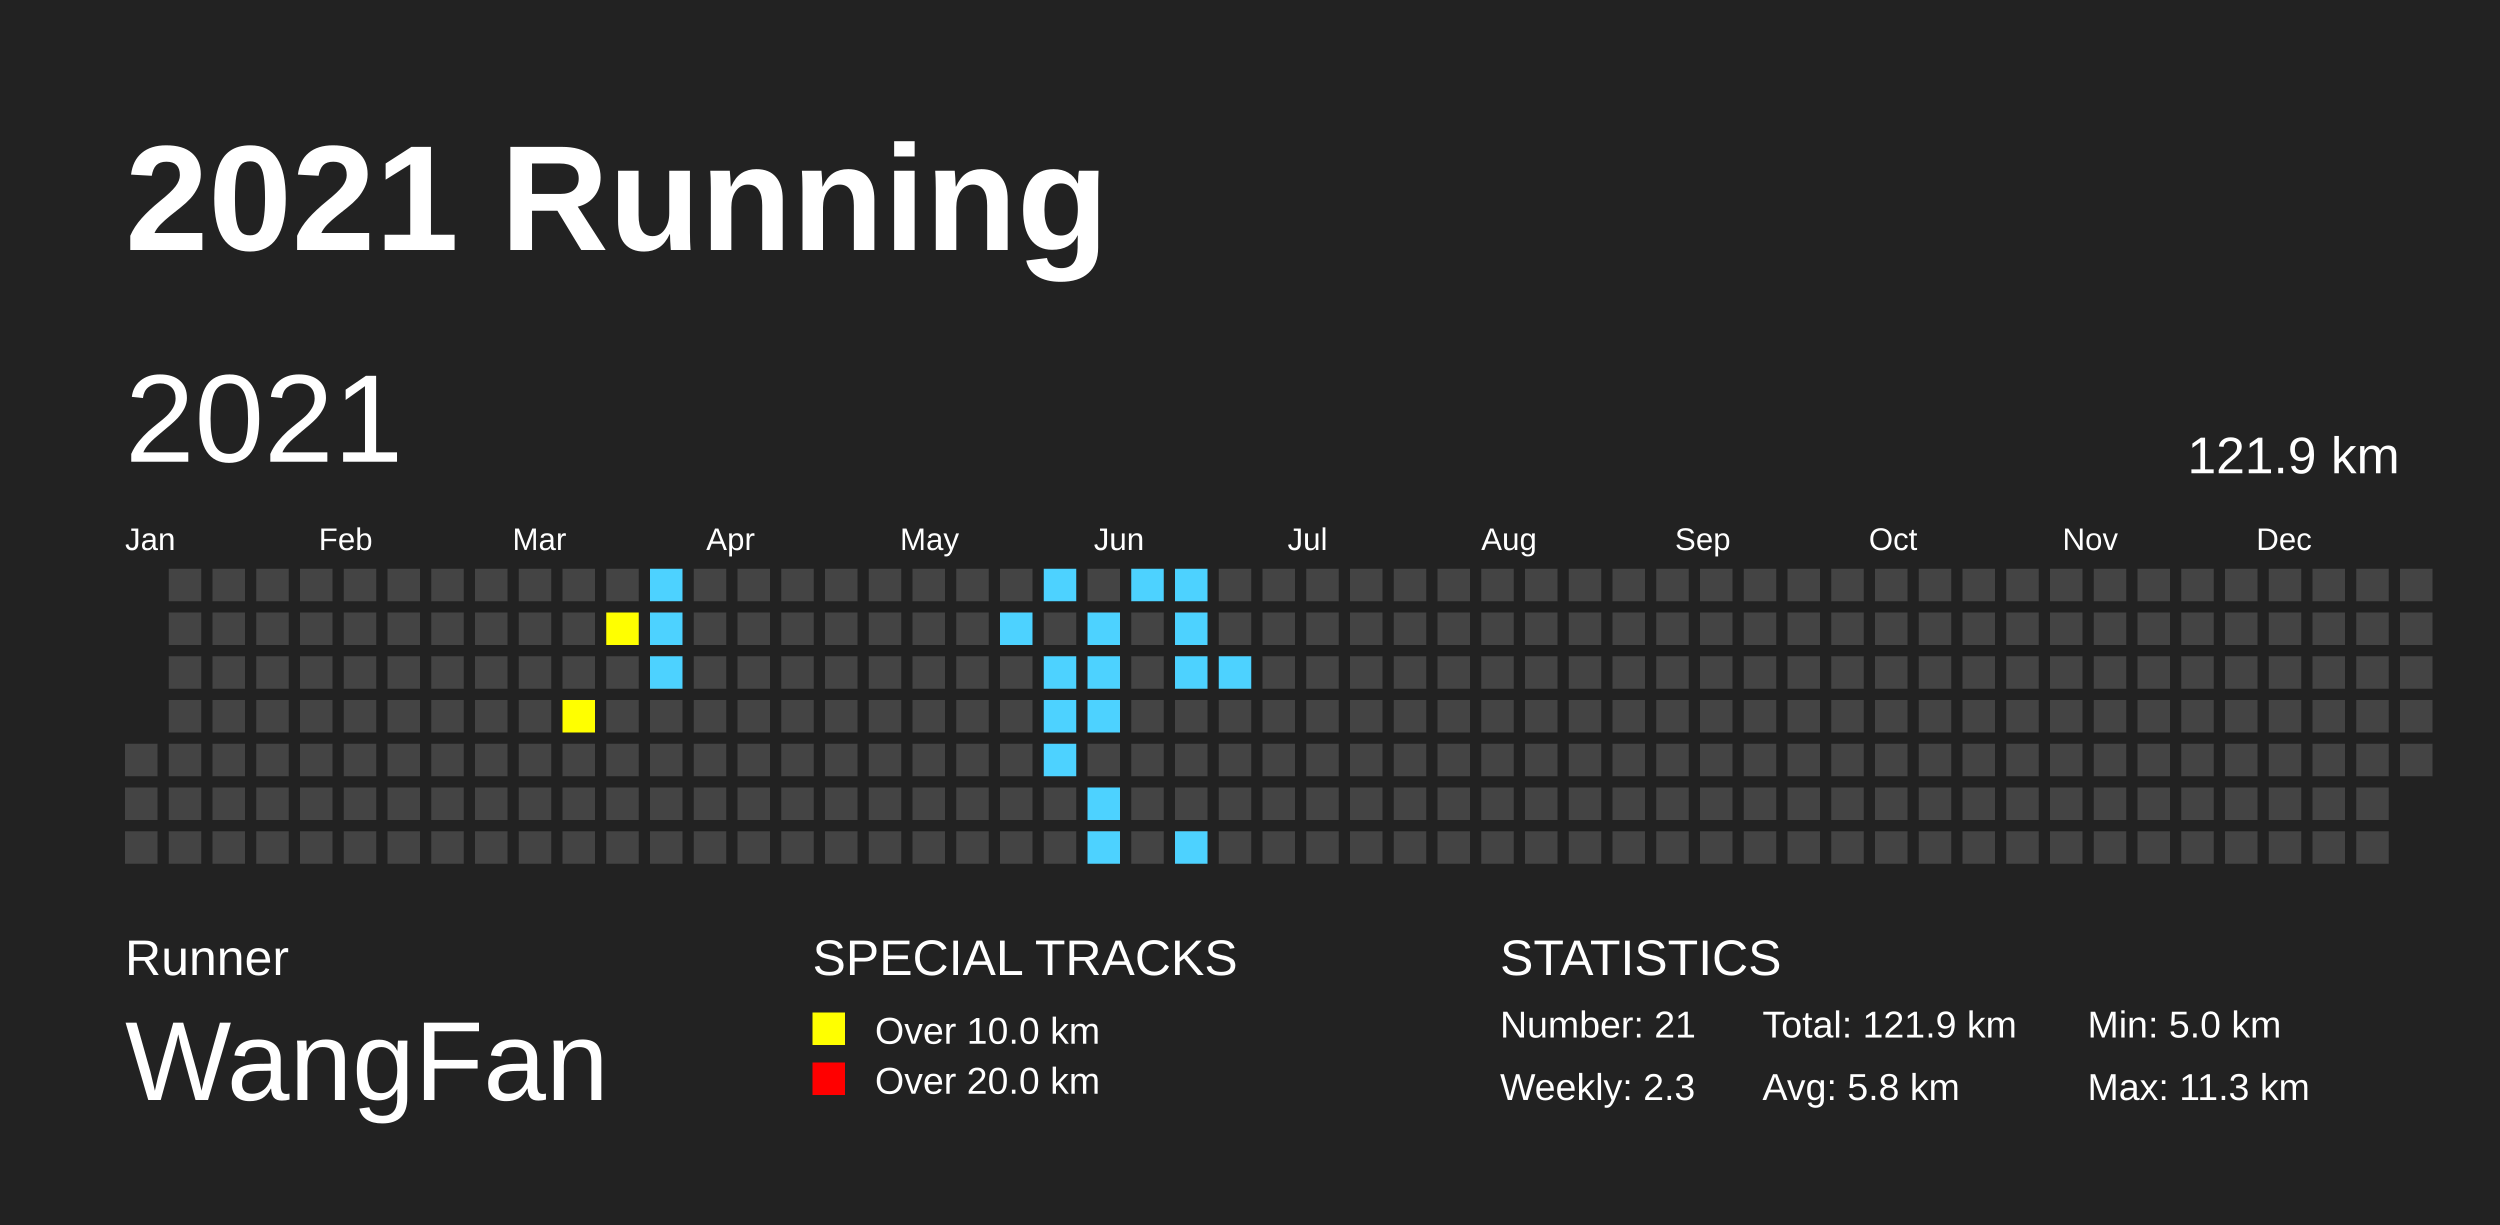
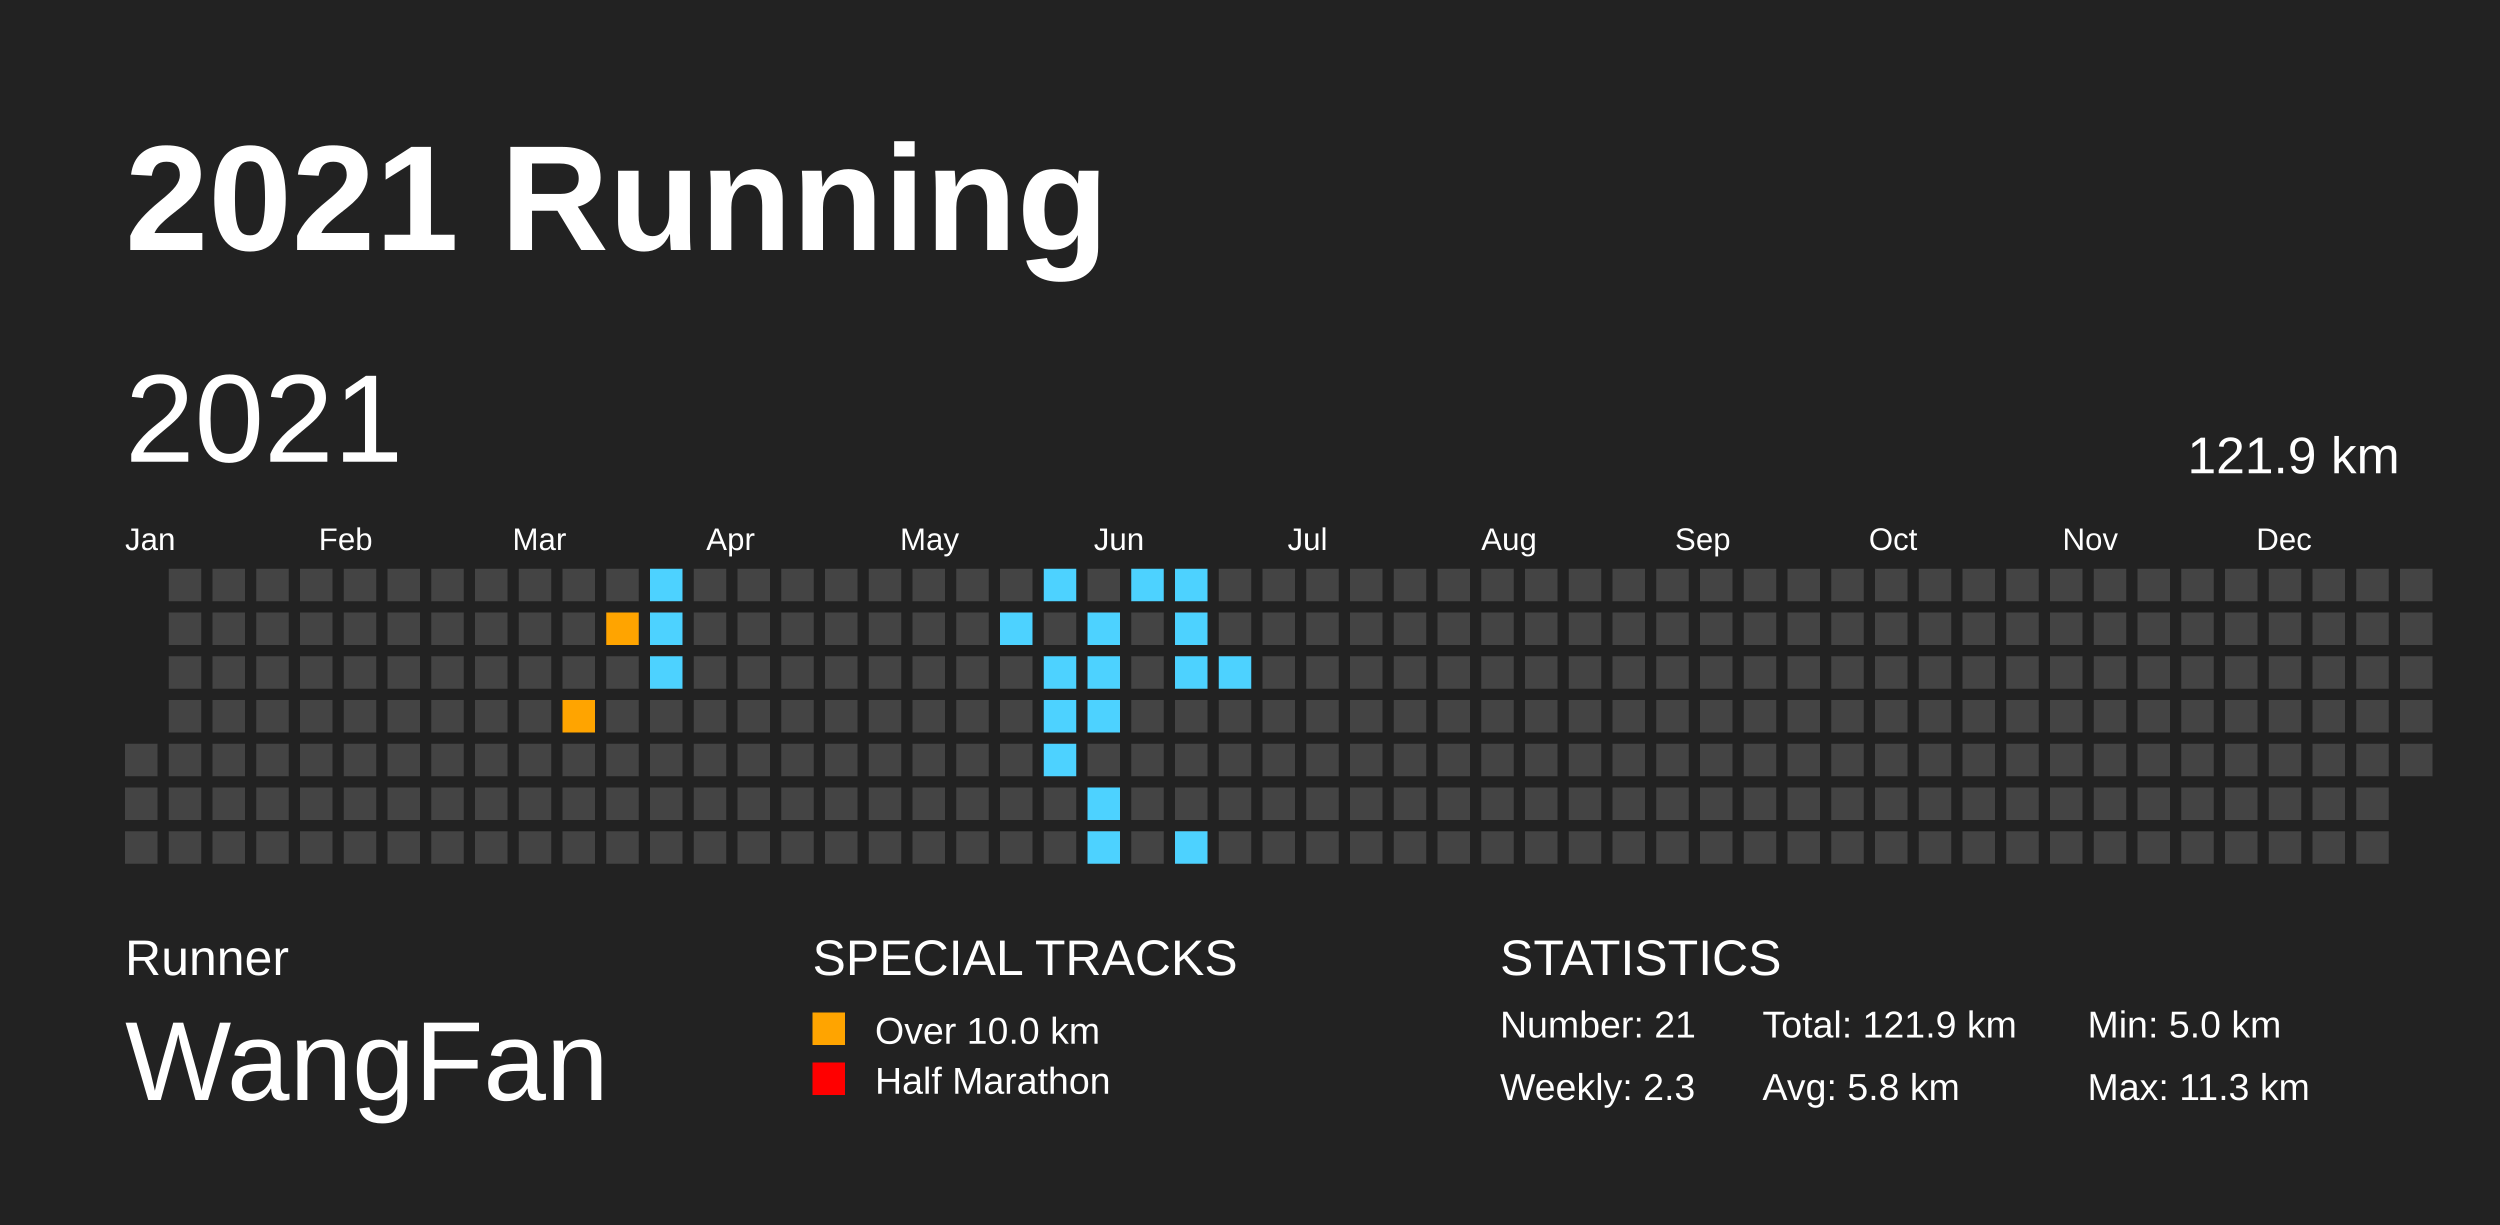
<svg xmlns="http://www.w3.org/2000/svg" baseProfile="full" height="98mm" version="1.1" viewBox="0,0,200,98" width="200mm">
  <defs>
    <pattern height="2" id="indoor-stripe" patternUnits="userSpaceOnUse" width="2">
      <line stroke="white" stroke-opacity="0.45" stroke-width="0.5" x1="0" x2="2" y1="2" y2="0" />
    </pattern>
  </defs>
  <rect fill="#222222" height="98" width="200" x="0" y="0" />
  <text fill="#FFFFFF" style="font-size:12px; font-family:Arial; font-weight:bold;" x="10" y="20">2021 Running</text>
  <text fill="#FFFFFF" style="font-size:4px; font-family:Arial" x="10" y="78">Runner</text>
  <text fill="#FFFFFF" style="font-size:9px; font-family:Arial" x="10" y="88">WangFan</text>
  <text fill="#FFFFFF" style="font-size:4px; font-family:Arial" x="65" y="78">SPECIAL TRACKS</text>
-   <rect fill="yellow" height="2.6" width="2.6" x="65" y="81" />
+   <rect fill="#ffa400" height="2.6" width="2.6" x="65" y="81" />
  <text fill="#FFFFFF" style="font-size:3px; font-family:Arial" x="70" y="83.5">Over 10.0 km</text>
-   <rect fill="red" height="2.6" width="2.6" x="65" y="85" />
-   <text fill="#FFFFFF" style="font-size:3px; font-family:Arial" x="70" y="87.5">Over 20.0 km</text>
+   <rect fill="#ff0000" height="2.6" width="2.6" x="65" y="85" />
+   <text fill="#FFFFFF" style="font-size:3px; font-family:Arial" x="70" y="87.5">Half Marathon</text>
  <text fill="#FFFFFF" style="font-size:4px; font-family:Arial" x="120" y="78">STATISTICS</text>
  <text fill="#FFFFFF" style="font-size:3px; font-family:Arial" x="120" y="83">Number: 21</text>
  <text fill="#FFFFFF" style="font-size:3px; font-family:Arial" x="120" y="88">Weekly: 2.3</text>
  <text fill="#FFFFFF" style="font-size:3px; font-family:Arial" x="141" y="83">Total: 121.9 km</text>
  <text fill="#FFFFFF" style="font-size:3px; font-family:Arial" x="141" y="88">Avg: 5.8 km</text>
  <text fill="#FFFFFF" style="font-size:3px; font-family:Arial" x="167" y="83">Min: 5.0 km</text>
  <text fill="#FFFFFF" style="font-size:3px; font-family:Arial" x="167" y="88">Max: 11.3 km</text>
  <text dominant-baseline="hanging" fill="#FFFFFF" style="font-size:10.0px; font-family:Arial;" x="10" y="30">2021</text>
  <text dominant-baseline="hanging" fill="#FFFFFF" style="font-size:4.125px; font-family:Arial;" x="175" y="35">121.9 km</text>
  <text fill="#FFFFFF" style="font-size:2.5px; font-family:Arial" x="10.0" y="44">Jan</text>
  <text fill="#FFFFFF" style="font-size:2.5px; font-family:Arial" x="25.5" y="44">Feb</text>
  <text fill="#FFFFFF" style="font-size:2.5px; font-family:Arial" x="41.0" y="44">Mar</text>
  <text fill="#FFFFFF" style="font-size:2.5px; font-family:Arial" x="56.5" y="44">Apr</text>
  <text fill="#FFFFFF" style="font-size:2.5px; font-family:Arial" x="72.0" y="44">May</text>
  <text fill="#FFFFFF" style="font-size:2.5px; font-family:Arial" x="87.5" y="44">Jun</text>
  <text fill="#FFFFFF" style="font-size:2.5px; font-family:Arial" x="103.0" y="44">Jul</text>
  <text fill="#FFFFFF" style="font-size:2.5px; font-family:Arial" x="118.5" y="44">Aug</text>
  <text fill="#FFFFFF" style="font-size:2.5px; font-family:Arial" x="134.0" y="44">Sep</text>
  <text fill="#FFFFFF" style="font-size:2.5px; font-family:Arial" x="149.5" y="44">Oct</text>
  <text fill="#FFFFFF" style="font-size:2.5px; font-family:Arial" x="165.0" y="44">Nov</text>
  <text fill="#FFFFFF" style="font-size:2.5px; font-family:Arial" x="180.5" y="44">Dec</text>
  <rect fill="#444444" height="2.6" width="2.6" x="10.0" y="59.5" />
  <rect fill="#444444" height="2.6" width="2.6" x="10.0" y="63.0" />
  <rect fill="#444444" height="2.6" width="2.6" x="10.0" y="66.5" />
  <rect fill="#444444" height="2.6" width="2.6" x="13.5" y="45.5" />
  <rect fill="#444444" height="2.6" width="2.6" x="13.5" y="49.0" />
  <rect fill="#444444" height="2.6" width="2.6" x="13.5" y="52.5" />
  <rect fill="#444444" height="2.6" width="2.6" x="13.5" y="56.0" />
  <rect fill="#444444" height="2.6" width="2.6" x="13.5" y="59.5" />
  <rect fill="#444444" height="2.6" width="2.6" x="13.5" y="63.0" />
  <rect fill="#444444" height="2.6" width="2.6" x="13.5" y="66.5" />
  <rect fill="#444444" height="2.6" width="2.6" x="17.0" y="45.5" />
  <rect fill="#444444" height="2.6" width="2.6" x="17.0" y="49.0" />
  <rect fill="#444444" height="2.6" width="2.6" x="17.0" y="52.5" />
  <rect fill="#444444" height="2.6" width="2.6" x="17.0" y="56.0" />
  <rect fill="#444444" height="2.6" width="2.6" x="17.0" y="59.5" />
  <rect fill="#444444" height="2.6" width="2.6" x="17.0" y="63.0" />
  <rect fill="#444444" height="2.6" width="2.6" x="17.0" y="66.5" />
  <rect fill="#444444" height="2.6" width="2.6" x="20.5" y="45.5" />
  <rect fill="#444444" height="2.6" width="2.6" x="20.5" y="49.0" />
  <rect fill="#444444" height="2.6" width="2.6" x="20.5" y="52.5" />
  <rect fill="#444444" height="2.6" width="2.6" x="20.5" y="56.0" />
  <rect fill="#444444" height="2.6" width="2.6" x="20.5" y="59.5" />
  <rect fill="#444444" height="2.6" width="2.6" x="20.5" y="63.0" />
  <rect fill="#444444" height="2.6" width="2.6" x="20.5" y="66.5" />
  <rect fill="#444444" height="2.6" width="2.6" x="24.0" y="45.5" />
  <rect fill="#444444" height="2.6" width="2.6" x="24.0" y="49.0" />
  <rect fill="#444444" height="2.6" width="2.6" x="24.0" y="52.5" />
  <rect fill="#444444" height="2.6" width="2.6" x="24.0" y="56.0" />
  <rect fill="#444444" height="2.6" width="2.6" x="24.0" y="59.5" />
  <rect fill="#444444" height="2.6" width="2.6" x="24.0" y="63.0" />
  <rect fill="#444444" height="2.6" width="2.6" x="24.0" y="66.5" />
  <rect fill="#444444" height="2.6" width="2.6" x="27.5" y="45.5" />
  <rect fill="#444444" height="2.6" width="2.6" x="27.5" y="49.0" />
  <rect fill="#444444" height="2.6" width="2.6" x="27.5" y="52.5" />
  <rect fill="#444444" height="2.6" width="2.6" x="27.5" y="56.0" />
  <rect fill="#444444" height="2.6" width="2.6" x="27.5" y="59.5" />
  <rect fill="#444444" height="2.6" width="2.6" x="27.5" y="63.0" />
  <rect fill="#444444" height="2.6" width="2.6" x="27.5" y="66.5" />
  <rect fill="#444444" height="2.6" width="2.6" x="31.0" y="45.5" />
  <rect fill="#444444" height="2.6" width="2.6" x="31.0" y="49.0" />
  <rect fill="#444444" height="2.6" width="2.6" x="31.0" y="52.5" />
  <rect fill="#444444" height="2.6" width="2.6" x="31.0" y="56.0" />
  <rect fill="#444444" height="2.6" width="2.6" x="31.0" y="59.5" />
  <rect fill="#444444" height="2.6" width="2.6" x="31.0" y="63.0" />
  <rect fill="#444444" height="2.6" width="2.6" x="31.0" y="66.5" />
  <rect fill="#444444" height="2.6" width="2.6" x="34.5" y="45.5" />
  <rect fill="#444444" height="2.6" width="2.6" x="34.5" y="49.0" />
  <rect fill="#444444" height="2.6" width="2.6" x="34.5" y="52.5" />
  <rect fill="#444444" height="2.6" width="2.6" x="34.5" y="56.0" />
  <rect fill="#444444" height="2.6" width="2.6" x="34.5" y="59.5" />
  <rect fill="#444444" height="2.6" width="2.6" x="34.5" y="63.0" />
  <rect fill="#444444" height="2.6" width="2.6" x="34.5" y="66.5" />
  <rect fill="#444444" height="2.6" width="2.6" x="38.0" y="45.5" />
  <rect fill="#444444" height="2.6" width="2.6" x="38.0" y="49.0" />
  <rect fill="#444444" height="2.6" width="2.6" x="38.0" y="52.5" />
  <rect fill="#444444" height="2.6" width="2.6" x="38.0" y="56.0" />
  <rect fill="#444444" height="2.6" width="2.6" x="38.0" y="59.5" />
  <rect fill="#444444" height="2.6" width="2.6" x="38.0" y="63.0" />
  <rect fill="#444444" height="2.6" width="2.6" x="38.0" y="66.5" />
  <rect fill="#444444" height="2.6" width="2.6" x="41.5" y="45.5" />
  <rect fill="#444444" height="2.6" width="2.6" x="41.5" y="49.0" />
  <rect fill="#444444" height="2.6" width="2.6" x="41.5" y="52.5" />
  <rect fill="#444444" height="2.6" width="2.6" x="41.5" y="56.0" />
  <rect fill="#444444" height="2.6" width="2.6" x="41.5" y="59.5" />
  <rect fill="#444444" height="2.6" width="2.6" x="41.5" y="63.0" />
  <rect fill="#444444" height="2.6" width="2.6" x="41.5" y="66.5" />
  <rect fill="#444444" height="2.6" width="2.6" x="45.0" y="45.5" />
  <rect fill="#444444" height="2.6" width="2.6" x="45.0" y="49.0" />
  <rect fill="#444444" height="2.6" width="2.6" x="45.0" y="52.5" />
-   <rect fill="yellow" height="2.6" width="2.6" x="45.0" y="56.0" />
+   <rect fill="#ffa400" height="2.6" width="2.6" x="45.0" y="56.0" />
  <rect fill="#444444" height="2.6" width="2.6" x="45.0" y="59.5" />
  <rect fill="#444444" height="2.6" width="2.6" x="45.0" y="63.0" />
  <rect fill="#444444" height="2.6" width="2.6" x="45.0" y="66.5" />
  <rect fill="#444444" height="2.6" width="2.6" x="48.5" y="45.5" />
-   <rect fill="yellow" height="2.6" width="2.6" x="48.5" y="49.0" />
+   <rect fill="#ffa400" height="2.6" width="2.6" x="48.5" y="49.0" />
  <rect fill="#444444" height="2.6" width="2.6" x="48.5" y="52.5" />
  <rect fill="#444444" height="2.6" width="2.6" x="48.5" y="56.0" />
  <rect fill="#444444" height="2.6" width="2.6" x="48.5" y="59.5" />
  <rect fill="#444444" height="2.6" width="2.6" x="48.5" y="63.0" />
  <rect fill="#444444" height="2.6" width="2.6" x="48.5" y="66.5" />
  <rect fill="#4DD2FF" height="2.6" width="2.6" x="52.0" y="45.5" />
  <rect fill="#4DD2FF" height="2.6" width="2.6" x="52.0" y="49.0" />
  <rect fill="#4DD2FF" height="2.6" width="2.6" x="52.0" y="52.5" />
  <rect fill="#444444" height="2.6" width="2.6" x="52.0" y="56.0" />
  <rect fill="#444444" height="2.6" width="2.6" x="52.0" y="59.5" />
  <rect fill="#444444" height="2.6" width="2.6" x="52.0" y="63.0" />
  <rect fill="#444444" height="2.6" width="2.6" x="52.0" y="66.5" />
  <rect fill="#444444" height="2.6" width="2.6" x="55.5" y="45.5" />
  <rect fill="#444444" height="2.6" width="2.6" x="55.5" y="49.0" />
  <rect fill="#444444" height="2.6" width="2.6" x="55.5" y="52.5" />
  <rect fill="#444444" height="2.6" width="2.6" x="55.5" y="56.0" />
  <rect fill="#444444" height="2.6" width="2.6" x="55.5" y="59.5" />
  <rect fill="#444444" height="2.6" width="2.6" x="55.5" y="63.0" />
  <rect fill="#444444" height="2.6" width="2.6" x="55.5" y="66.5" />
  <rect fill="#444444" height="2.6" width="2.6" x="59.0" y="45.5" />
  <rect fill="#444444" height="2.6" width="2.6" x="59.0" y="49.0" />
  <rect fill="#444444" height="2.6" width="2.6" x="59.0" y="52.5" />
  <rect fill="#444444" height="2.6" width="2.6" x="59.0" y="56.0" />
  <rect fill="#444444" height="2.6" width="2.6" x="59.0" y="59.5" />
  <rect fill="#444444" height="2.6" width="2.6" x="59.0" y="63.0" />
  <rect fill="#444444" height="2.6" width="2.6" x="59.0" y="66.5" />
  <rect fill="#444444" height="2.6" width="2.6" x="62.5" y="45.5" />
  <rect fill="#444444" height="2.6" width="2.6" x="62.5" y="49.0" />
  <rect fill="#444444" height="2.6" width="2.6" x="62.5" y="52.5" />
  <rect fill="#444444" height="2.6" width="2.6" x="62.5" y="56.0" />
  <rect fill="#444444" height="2.6" width="2.6" x="62.5" y="59.5" />
  <rect fill="#444444" height="2.6" width="2.6" x="62.5" y="63.0" />
  <rect fill="#444444" height="2.6" width="2.6" x="62.5" y="66.5" />
  <rect fill="#444444" height="2.6" width="2.6" x="66.0" y="45.5" />
  <rect fill="#444444" height="2.6" width="2.6" x="66.0" y="49.0" />
  <rect fill="#444444" height="2.6" width="2.6" x="66.0" y="52.5" />
  <rect fill="#444444" height="2.6" width="2.6" x="66.0" y="56.0" />
  <rect fill="#444444" height="2.6" width="2.6" x="66.0" y="59.5" />
  <rect fill="#444444" height="2.6" width="2.6" x="66.0" y="63.0" />
  <rect fill="#444444" height="2.6" width="2.6" x="66.0" y="66.5" />
  <rect fill="#444444" height="2.6" width="2.6" x="69.5" y="45.5" />
  <rect fill="#444444" height="2.6" width="2.6" x="69.5" y="49.0" />
  <rect fill="#444444" height="2.6" width="2.6" x="69.5" y="52.5" />
  <rect fill="#444444" height="2.6" width="2.6" x="69.5" y="56.0" />
  <rect fill="#444444" height="2.6" width="2.6" x="69.5" y="59.5" />
  <rect fill="#444444" height="2.6" width="2.6" x="69.5" y="63.0" />
  <rect fill="#444444" height="2.6" width="2.6" x="69.5" y="66.5" />
  <rect fill="#444444" height="2.6" width="2.6" x="73.0" y="45.5" />
  <rect fill="#444444" height="2.6" width="2.6" x="73.0" y="49.0" />
  <rect fill="#444444" height="2.6" width="2.6" x="73.0" y="52.5" />
  <rect fill="#444444" height="2.6" width="2.6" x="73.0" y="56.0" />
  <rect fill="#444444" height="2.6" width="2.6" x="73.0" y="59.5" />
  <rect fill="#444444" height="2.6" width="2.6" x="73.0" y="63.0" />
  <rect fill="#444444" height="2.6" width="2.6" x="73.0" y="66.5" />
  <rect fill="#444444" height="2.6" width="2.6" x="76.5" y="45.5" />
  <rect fill="#444444" height="2.6" width="2.6" x="76.5" y="49.0" />
  <rect fill="#444444" height="2.6" width="2.6" x="76.5" y="52.5" />
  <rect fill="#444444" height="2.6" width="2.6" x="76.5" y="56.0" />
  <rect fill="#444444" height="2.6" width="2.6" x="76.5" y="59.5" />
  <rect fill="#444444" height="2.6" width="2.6" x="76.5" y="63.0" />
  <rect fill="#444444" height="2.6" width="2.6" x="76.5" y="66.5" />
  <rect fill="#444444" height="2.6" width="2.6" x="80.0" y="45.5" />
  <rect fill="#4DD2FF" height="2.6" width="2.6" x="80.0" y="49.0" />
  <rect fill="#444444" height="2.6" width="2.6" x="80.0" y="52.5" />
  <rect fill="#444444" height="2.6" width="2.6" x="80.0" y="56.0" />
  <rect fill="#444444" height="2.6" width="2.6" x="80.0" y="59.5" />
  <rect fill="#444444" height="2.6" width="2.6" x="80.0" y="63.0" />
  <rect fill="#444444" height="2.6" width="2.6" x="80.0" y="66.5" />
  <rect fill="#4DD2FF" height="2.6" width="2.6" x="83.5" y="45.5" />
  <rect fill="#444444" height="2.6" width="2.6" x="83.5" y="49.0" />
  <rect fill="#4DD2FF" height="2.6" width="2.6" x="83.5" y="52.5" />
  <rect fill="#4DD2FF" height="2.6" width="2.6" x="83.5" y="56.0" />
  <rect fill="#4DD2FF" height="2.6" width="2.6" x="83.5" y="59.5" />
  <rect fill="#444444" height="2.6" width="2.6" x="83.5" y="63.0" />
  <rect fill="#444444" height="2.6" width="2.6" x="83.5" y="66.5" />
  <rect fill="#444444" height="2.6" width="2.6" x="87.0" y="45.5" />
  <rect fill="#4DD2FF" height="2.6" width="2.6" x="87.0" y="49.0" />
  <rect fill="#4DD2FF" height="2.6" width="2.6" x="87.0" y="52.5" />
  <rect fill="#4DD2FF" height="2.6" width="2.6" x="87.0" y="56.0" />
  <rect fill="#444444" height="2.6" width="2.6" x="87.0" y="59.5" />
  <rect fill="#4DD2FF" height="2.6" width="2.6" x="87.0" y="63.0" />
  <rect fill="#4DD2FF" height="2.6" width="2.6" x="87.0" y="66.5" />
  <rect fill="#4DD2FF" height="2.6" width="2.6" x="90.5" y="45.5" />
  <rect fill="#444444" height="2.6" width="2.6" x="90.5" y="49.0" />
  <rect fill="#444444" height="2.6" width="2.6" x="90.5" y="52.5" />
  <rect fill="#444444" height="2.6" width="2.6" x="90.5" y="56.0" />
  <rect fill="#444444" height="2.6" width="2.6" x="90.5" y="59.5" />
  <rect fill="#444444" height="2.6" width="2.6" x="90.5" y="63.0" />
  <rect fill="#444444" height="2.6" width="2.6" x="90.5" y="66.5" />
  <rect fill="#4DD2FF" height="2.6" width="2.6" x="94.0" y="45.5" />
  <rect fill="#4DD2FF" height="2.6" width="2.6" x="94.0" y="49.0" />
  <rect fill="#4DD2FF" height="2.6" width="2.6" x="94.0" y="52.5" />
  <rect fill="#444444" height="2.6" width="2.6" x="94.0" y="56.0" />
  <rect fill="#444444" height="2.6" width="2.6" x="94.0" y="59.5" />
  <rect fill="#444444" height="2.6" width="2.6" x="94.0" y="63.0" />
  <rect fill="#4DD2FF" height="2.6" width="2.6" x="94.0" y="66.5" />
  <rect fill="#444444" height="2.6" width="2.6" x="97.5" y="45.5" />
  <rect fill="#444444" height="2.6" width="2.6" x="97.5" y="49.0" />
  <rect fill="#4DD2FF" height="2.6" width="2.6" x="97.5" y="52.5" />
  <rect fill="#444444" height="2.6" width="2.6" x="97.5" y="56.0" />
  <rect fill="#444444" height="2.6" width="2.6" x="97.5" y="59.5" />
  <rect fill="#444444" height="2.6" width="2.6" x="97.5" y="63.0" />
  <rect fill="#444444" height="2.6" width="2.6" x="97.5" y="66.5" />
  <rect fill="#444444" height="2.6" width="2.6" x="101.0" y="45.5" />
  <rect fill="#444444" height="2.6" width="2.6" x="101.0" y="49.0" />
  <rect fill="#444444" height="2.6" width="2.6" x="101.0" y="52.5" />
  <rect fill="#444444" height="2.6" width="2.6" x="101.0" y="56.0" />
  <rect fill="#444444" height="2.6" width="2.6" x="101.0" y="59.5" />
  <rect fill="#444444" height="2.6" width="2.6" x="101.0" y="63.0" />
  <rect fill="#444444" height="2.6" width="2.6" x="101.0" y="66.5" />
  <rect fill="#444444" height="2.6" width="2.6" x="104.5" y="45.5" />
  <rect fill="#444444" height="2.6" width="2.6" x="104.5" y="49.0" />
  <rect fill="#444444" height="2.6" width="2.6" x="104.5" y="52.5" />
  <rect fill="#444444" height="2.6" width="2.6" x="104.5" y="56.0" />
  <rect fill="#444444" height="2.6" width="2.6" x="104.5" y="59.5" />
  <rect fill="#444444" height="2.6" width="2.6" x="104.5" y="63.0" />
  <rect fill="#444444" height="2.6" width="2.6" x="104.5" y="66.5" />
  <rect fill="#444444" height="2.6" width="2.6" x="108.0" y="45.5" />
  <rect fill="#444444" height="2.6" width="2.6" x="108.0" y="49.0" />
  <rect fill="#444444" height="2.6" width="2.6" x="108.0" y="52.5" />
  <rect fill="#444444" height="2.6" width="2.6" x="108.0" y="56.0" />
  <rect fill="#444444" height="2.6" width="2.6" x="108.0" y="59.5" />
  <rect fill="#444444" height="2.6" width="2.6" x="108.0" y="63.0" />
  <rect fill="#444444" height="2.6" width="2.6" x="108.0" y="66.5" />
  <rect fill="#444444" height="2.6" width="2.6" x="111.5" y="45.5" />
  <rect fill="#444444" height="2.6" width="2.6" x="111.5" y="49.0" />
  <rect fill="#444444" height="2.6" width="2.6" x="111.5" y="52.5" />
  <rect fill="#444444" height="2.6" width="2.6" x="111.5" y="56.0" />
  <rect fill="#444444" height="2.6" width="2.6" x="111.5" y="59.5" />
  <rect fill="#444444" height="2.6" width="2.6" x="111.5" y="63.0" />
  <rect fill="#444444" height="2.6" width="2.6" x="111.5" y="66.5" />
  <rect fill="#444444" height="2.6" width="2.6" x="115.0" y="45.5" />
  <rect fill="#444444" height="2.6" width="2.6" x="115.0" y="49.0" />
  <rect fill="#444444" height="2.6" width="2.6" x="115.0" y="52.5" />
  <rect fill="#444444" height="2.6" width="2.6" x="115.0" y="56.0" />
  <rect fill="#444444" height="2.6" width="2.6" x="115.0" y="59.5" />
  <rect fill="#444444" height="2.6" width="2.6" x="115.0" y="63.0" />
  <rect fill="#444444" height="2.6" width="2.6" x="115.0" y="66.5" />
  <rect fill="#444444" height="2.6" width="2.6" x="118.5" y="45.5" />
  <rect fill="#444444" height="2.6" width="2.6" x="118.5" y="49.0" />
  <rect fill="#444444" height="2.6" width="2.6" x="118.5" y="52.5" />
  <rect fill="#444444" height="2.6" width="2.6" x="118.5" y="56.0" />
  <rect fill="#444444" height="2.6" width="2.6" x="118.5" y="59.5" />
  <rect fill="#444444" height="2.6" width="2.6" x="118.5" y="63.0" />
  <rect fill="#444444" height="2.6" width="2.6" x="118.5" y="66.5" />
  <rect fill="#444444" height="2.6" width="2.6" x="122.0" y="45.5" />
  <rect fill="#444444" height="2.6" width="2.6" x="122.0" y="49.0" />
  <rect fill="#444444" height="2.6" width="2.6" x="122.0" y="52.5" />
  <rect fill="#444444" height="2.6" width="2.6" x="122.0" y="56.0" />
  <rect fill="#444444" height="2.6" width="2.6" x="122.0" y="59.5" />
  <rect fill="#444444" height="2.6" width="2.6" x="122.0" y="63.0" />
  <rect fill="#444444" height="2.6" width="2.6" x="122.0" y="66.5" />
  <rect fill="#444444" height="2.6" width="2.6" x="125.5" y="45.5" />
  <rect fill="#444444" height="2.6" width="2.6" x="125.5" y="49.0" />
  <rect fill="#444444" height="2.6" width="2.6" x="125.5" y="52.5" />
  <rect fill="#444444" height="2.6" width="2.6" x="125.5" y="56.0" />
  <rect fill="#444444" height="2.6" width="2.6" x="125.5" y="59.5" />
  <rect fill="#444444" height="2.6" width="2.6" x="125.5" y="63.0" />
  <rect fill="#444444" height="2.6" width="2.6" x="125.5" y="66.5" />
  <rect fill="#444444" height="2.6" width="2.6" x="129.0" y="45.5" />
  <rect fill="#444444" height="2.6" width="2.6" x="129.0" y="49.0" />
  <rect fill="#444444" height="2.6" width="2.6" x="129.0" y="52.5" />
  <rect fill="#444444" height="2.6" width="2.6" x="129.0" y="56.0" />
  <rect fill="#444444" height="2.6" width="2.6" x="129.0" y="59.5" />
  <rect fill="#444444" height="2.6" width="2.6" x="129.0" y="63.0" />
  <rect fill="#444444" height="2.6" width="2.6" x="129.0" y="66.5" />
  <rect fill="#444444" height="2.6" width="2.6" x="132.5" y="45.5" />
  <rect fill="#444444" height="2.6" width="2.6" x="132.5" y="49.0" />
  <rect fill="#444444" height="2.6" width="2.6" x="132.5" y="52.5" />
  <rect fill="#444444" height="2.6" width="2.6" x="132.5" y="56.0" />
  <rect fill="#444444" height="2.6" width="2.6" x="132.5" y="59.5" />
  <rect fill="#444444" height="2.6" width="2.6" x="132.5" y="63.0" />
  <rect fill="#444444" height="2.6" width="2.6" x="132.5" y="66.5" />
  <rect fill="#444444" height="2.6" width="2.6" x="136.0" y="45.5" />
  <rect fill="#444444" height="2.6" width="2.6" x="136.0" y="49.0" />
  <rect fill="#444444" height="2.6" width="2.6" x="136.0" y="52.5" />
  <rect fill="#444444" height="2.6" width="2.6" x="136.0" y="56.0" />
  <rect fill="#444444" height="2.6" width="2.6" x="136.0" y="59.5" />
  <rect fill="#444444" height="2.6" width="2.6" x="136.0" y="63.0" />
  <rect fill="#444444" height="2.6" width="2.6" x="136.0" y="66.5" />
  <rect fill="#444444" height="2.6" width="2.6" x="139.5" y="45.5" />
  <rect fill="#444444" height="2.6" width="2.6" x="139.5" y="49.0" />
  <rect fill="#444444" height="2.6" width="2.6" x="139.5" y="52.5" />
  <rect fill="#444444" height="2.6" width="2.6" x="139.5" y="56.0" />
  <rect fill="#444444" height="2.6" width="2.6" x="139.5" y="59.5" />
  <rect fill="#444444" height="2.6" width="2.6" x="139.5" y="63.0" />
  <rect fill="#444444" height="2.6" width="2.6" x="139.5" y="66.5" />
  <rect fill="#444444" height="2.6" width="2.6" x="143.0" y="45.5" />
  <rect fill="#444444" height="2.6" width="2.6" x="143.0" y="49.0" />
  <rect fill="#444444" height="2.6" width="2.6" x="143.0" y="52.5" />
  <rect fill="#444444" height="2.6" width="2.6" x="143.0" y="56.0" />
  <rect fill="#444444" height="2.6" width="2.6" x="143.0" y="59.5" />
  <rect fill="#444444" height="2.6" width="2.6" x="143.0" y="63.0" />
  <rect fill="#444444" height="2.6" width="2.6" x="143.0" y="66.5" />
  <rect fill="#444444" height="2.6" width="2.6" x="146.5" y="45.5" />
  <rect fill="#444444" height="2.6" width="2.6" x="146.5" y="49.0" />
  <rect fill="#444444" height="2.6" width="2.6" x="146.5" y="52.5" />
  <rect fill="#444444" height="2.6" width="2.6" x="146.5" y="56.0" />
  <rect fill="#444444" height="2.6" width="2.6" x="146.5" y="59.5" />
  <rect fill="#444444" height="2.6" width="2.6" x="146.5" y="63.0" />
  <rect fill="#444444" height="2.6" width="2.6" x="146.5" y="66.5" />
  <rect fill="#444444" height="2.6" width="2.6" x="150.0" y="45.5" />
  <rect fill="#444444" height="2.6" width="2.6" x="150.0" y="49.0" />
  <rect fill="#444444" height="2.6" width="2.6" x="150.0" y="52.5" />
  <rect fill="#444444" height="2.6" width="2.6" x="150.0" y="56.0" />
  <rect fill="#444444" height="2.6" width="2.6" x="150.0" y="59.5" />
  <rect fill="#444444" height="2.6" width="2.6" x="150.0" y="63.0" />
  <rect fill="#444444" height="2.6" width="2.6" x="150.0" y="66.5" />
  <rect fill="#444444" height="2.6" width="2.6" x="153.5" y="45.5" />
  <rect fill="#444444" height="2.6" width="2.6" x="153.5" y="49.0" />
  <rect fill="#444444" height="2.6" width="2.6" x="153.5" y="52.5" />
  <rect fill="#444444" height="2.6" width="2.6" x="153.5" y="56.0" />
  <rect fill="#444444" height="2.6" width="2.6" x="153.5" y="59.5" />
  <rect fill="#444444" height="2.6" width="2.6" x="153.5" y="63.0" />
  <rect fill="#444444" height="2.6" width="2.6" x="153.5" y="66.5" />
  <rect fill="#444444" height="2.6" width="2.6" x="157.0" y="45.5" />
  <rect fill="#444444" height="2.6" width="2.6" x="157.0" y="49.0" />
  <rect fill="#444444" height="2.6" width="2.6" x="157.0" y="52.5" />
  <rect fill="#444444" height="2.6" width="2.6" x="157.0" y="56.0" />
  <rect fill="#444444" height="2.6" width="2.6" x="157.0" y="59.5" />
  <rect fill="#444444" height="2.6" width="2.6" x="157.0" y="63.0" />
  <rect fill="#444444" height="2.6" width="2.6" x="157.0" y="66.5" />
  <rect fill="#444444" height="2.6" width="2.6" x="160.5" y="45.5" />
  <rect fill="#444444" height="2.6" width="2.6" x="160.5" y="49.0" />
  <rect fill="#444444" height="2.6" width="2.6" x="160.5" y="52.5" />
  <rect fill="#444444" height="2.6" width="2.6" x="160.5" y="56.0" />
  <rect fill="#444444" height="2.6" width="2.6" x="160.5" y="59.5" />
  <rect fill="#444444" height="2.6" width="2.6" x="160.5" y="63.0" />
  <rect fill="#444444" height="2.6" width="2.6" x="160.5" y="66.5" />
  <rect fill="#444444" height="2.6" width="2.6" x="164.0" y="45.5" />
  <rect fill="#444444" height="2.6" width="2.6" x="164.0" y="49.0" />
  <rect fill="#444444" height="2.6" width="2.6" x="164.0" y="52.5" />
  <rect fill="#444444" height="2.6" width="2.6" x="164.0" y="56.0" />
  <rect fill="#444444" height="2.6" width="2.6" x="164.0" y="59.5" />
  <rect fill="#444444" height="2.6" width="2.6" x="164.0" y="63.0" />
  <rect fill="#444444" height="2.6" width="2.6" x="164.0" y="66.5" />
  <rect fill="#444444" height="2.6" width="2.6" x="167.5" y="45.5" />
  <rect fill="#444444" height="2.6" width="2.6" x="167.5" y="49.0" />
  <rect fill="#444444" height="2.6" width="2.6" x="167.5" y="52.5" />
  <rect fill="#444444" height="2.6" width="2.6" x="167.5" y="56.0" />
  <rect fill="#444444" height="2.6" width="2.6" x="167.5" y="59.5" />
  <rect fill="#444444" height="2.6" width="2.6" x="167.5" y="63.0" />
  <rect fill="#444444" height="2.6" width="2.6" x="167.5" y="66.5" />
  <rect fill="#444444" height="2.6" width="2.6" x="171.0" y="45.5" />
  <rect fill="#444444" height="2.6" width="2.6" x="171.0" y="49.0" />
  <rect fill="#444444" height="2.6" width="2.6" x="171.0" y="52.5" />
  <rect fill="#444444" height="2.6" width="2.6" x="171.0" y="56.0" />
  <rect fill="#444444" height="2.6" width="2.6" x="171.0" y="59.5" />
  <rect fill="#444444" height="2.6" width="2.6" x="171.0" y="63.0" />
  <rect fill="#444444" height="2.6" width="2.6" x="171.0" y="66.5" />
  <rect fill="#444444" height="2.6" width="2.6" x="174.5" y="45.5" />
  <rect fill="#444444" height="2.6" width="2.6" x="174.5" y="49.0" />
  <rect fill="#444444" height="2.6" width="2.6" x="174.5" y="52.5" />
  <rect fill="#444444" height="2.6" width="2.6" x="174.5" y="56.0" />
  <rect fill="#444444" height="2.6" width="2.6" x="174.5" y="59.5" />
  <rect fill="#444444" height="2.6" width="2.6" x="174.5" y="63.0" />
  <rect fill="#444444" height="2.6" width="2.6" x="174.5" y="66.5" />
  <rect fill="#444444" height="2.6" width="2.6" x="178.0" y="45.5" />
  <rect fill="#444444" height="2.6" width="2.6" x="178.0" y="49.0" />
  <rect fill="#444444" height="2.6" width="2.6" x="178.0" y="52.5" />
  <rect fill="#444444" height="2.6" width="2.6" x="178.0" y="56.0" />
  <rect fill="#444444" height="2.6" width="2.6" x="178.0" y="59.5" />
  <rect fill="#444444" height="2.6" width="2.6" x="178.0" y="63.0" />
  <rect fill="#444444" height="2.6" width="2.6" x="178.0" y="66.5" />
  <rect fill="#444444" height="2.6" width="2.6" x="181.5" y="45.5" />
  <rect fill="#444444" height="2.6" width="2.6" x="181.5" y="49.0" />
  <rect fill="#444444" height="2.6" width="2.6" x="181.5" y="52.5" />
  <rect fill="#444444" height="2.6" width="2.6" x="181.5" y="56.0" />
  <rect fill="#444444" height="2.6" width="2.6" x="181.5" y="59.5" />
  <rect fill="#444444" height="2.6" width="2.6" x="181.5" y="63.0" />
  <rect fill="#444444" height="2.6" width="2.6" x="181.5" y="66.5" />
  <rect fill="#444444" height="2.6" width="2.6" x="185.0" y="45.5" />
  <rect fill="#444444" height="2.6" width="2.6" x="185.0" y="49.0" />
  <rect fill="#444444" height="2.6" width="2.6" x="185.0" y="52.5" />
  <rect fill="#444444" height="2.6" width="2.6" x="185.0" y="56.0" />
  <rect fill="#444444" height="2.6" width="2.6" x="185.0" y="59.5" />
  <rect fill="#444444" height="2.6" width="2.6" x="185.0" y="63.0" />
  <rect fill="#444444" height="2.6" width="2.6" x="185.0" y="66.5" />
  <rect fill="#444444" height="2.6" width="2.6" x="188.5" y="45.5" />
  <rect fill="#444444" height="2.6" width="2.6" x="188.5" y="49.0" />
  <rect fill="#444444" height="2.6" width="2.6" x="188.5" y="52.5" />
  <rect fill="#444444" height="2.6" width="2.6" x="188.5" y="56.0" />
  <rect fill="#444444" height="2.6" width="2.6" x="188.5" y="59.5" />
  <rect fill="#444444" height="2.6" width="2.6" x="188.5" y="63.0" />
  <rect fill="#444444" height="2.6" width="2.6" x="188.5" y="66.5" />
  <rect fill="#444444" height="2.6" width="2.6" x="192.0" y="45.5" />
  <rect fill="#444444" height="2.6" width="2.6" x="192.0" y="49.0" />
  <rect fill="#444444" height="2.6" width="2.6" x="192.0" y="52.5" />
  <rect fill="#444444" height="2.6" width="2.6" x="192.0" y="56.0" />
  <rect fill="#444444" height="2.6" width="2.6" x="192.0" y="59.5" />
</svg>
